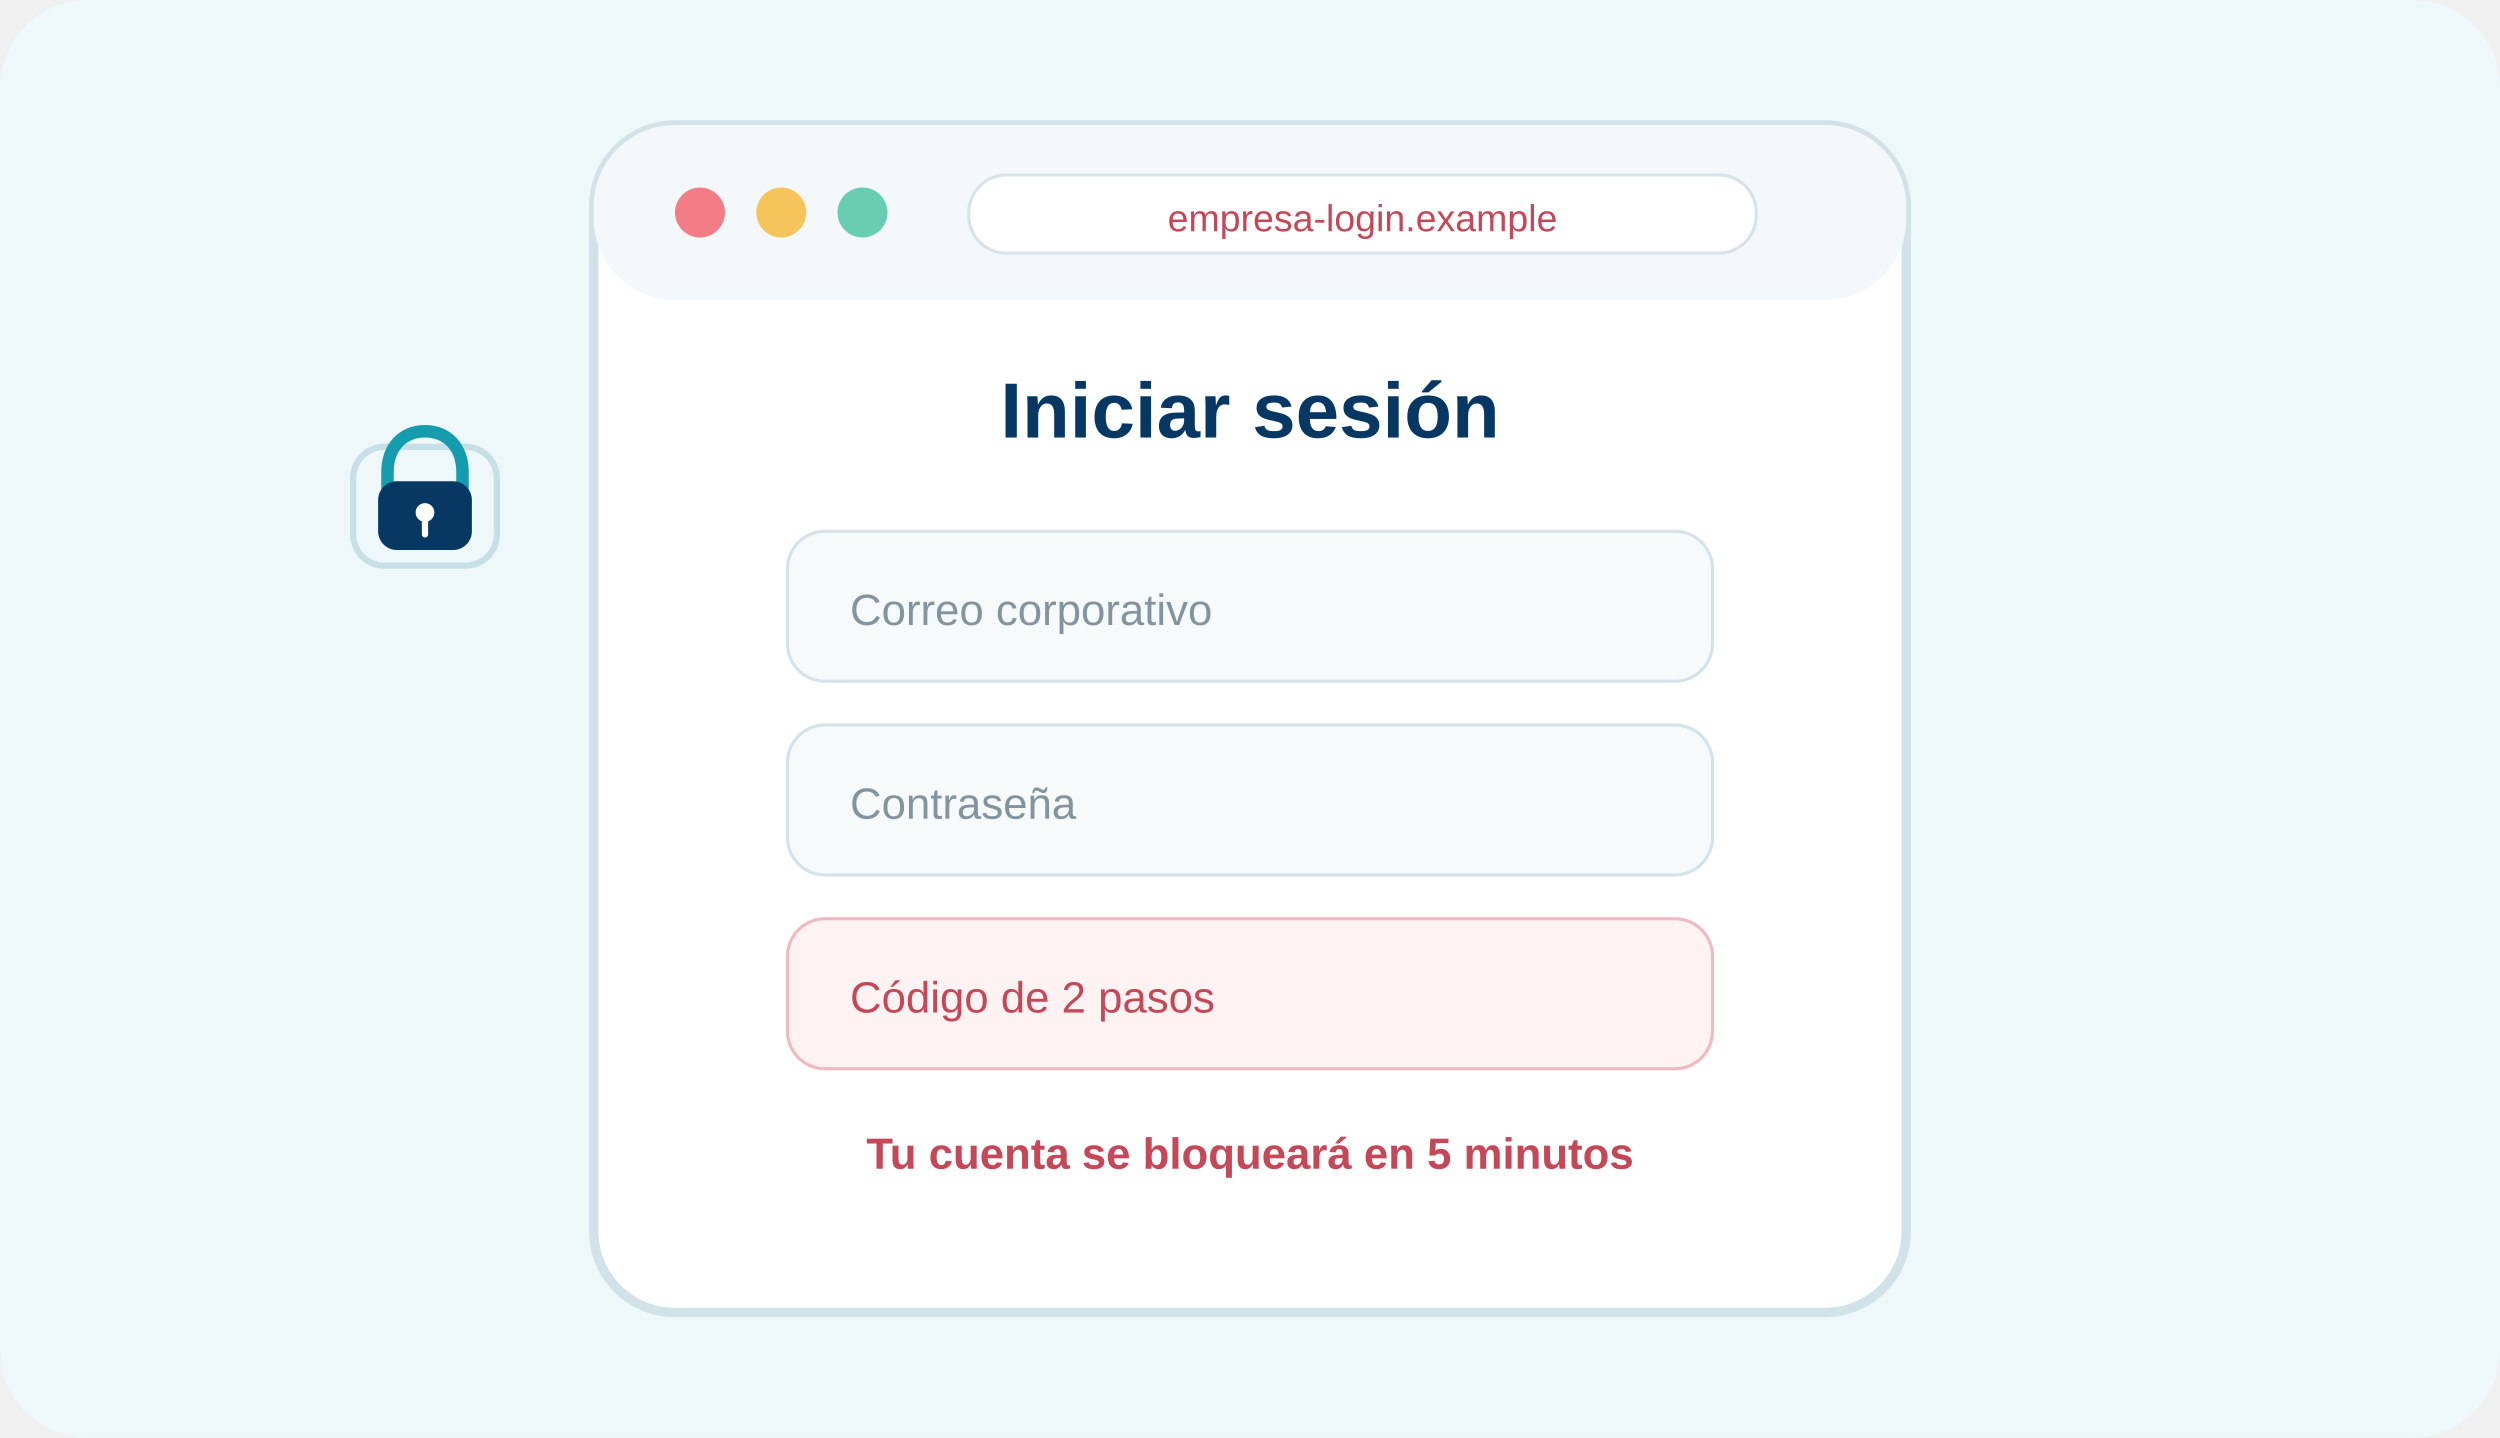
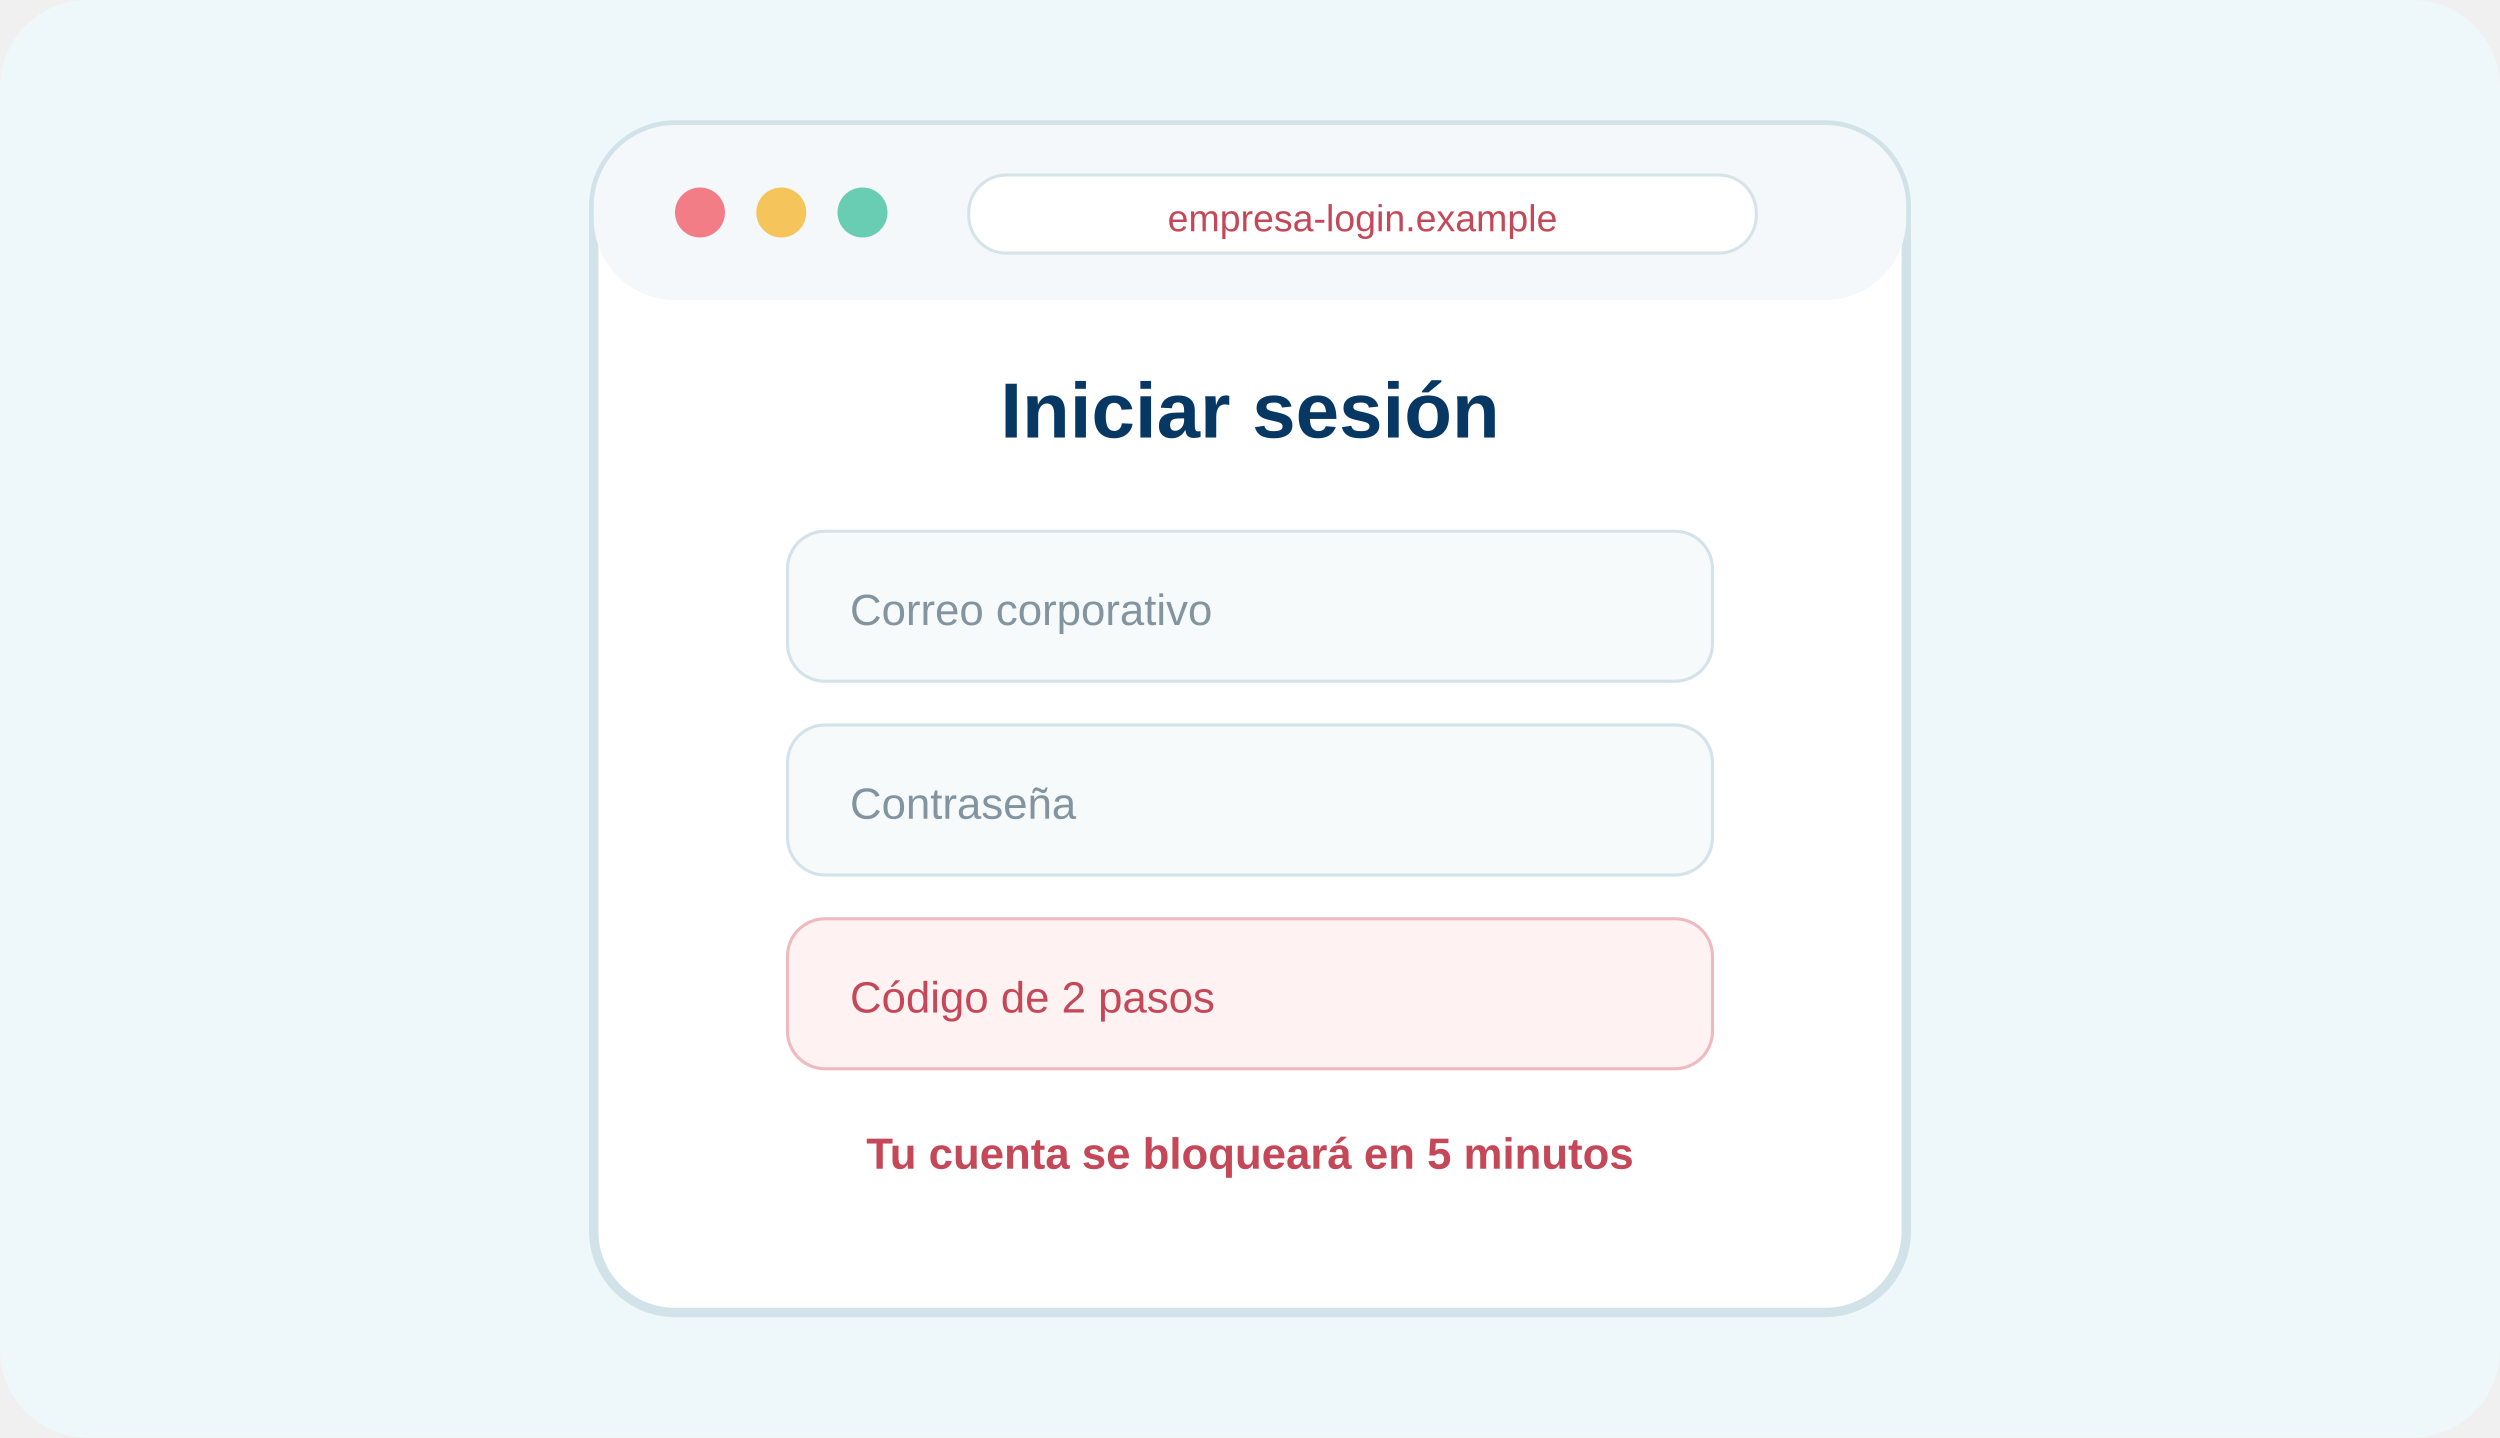
<svg xmlns="http://www.w3.org/2000/svg" viewBox="0 0 800 460">
  <rect width="800" height="460" rx="28" fill="#eef7f9" />
  <rect x="190" y="40" width="420" height="380" rx="26" fill="#fff" stroke="#d1e3e9" stroke-width="3" />
  <rect x="190" y="40" width="420" height="56" rx="26" fill="#f4f8fa" />
  <circle cx="224" cy="68" r="8" fill="#f27d87" />
  <circle cx="250" cy="68" r="8" fill="#f5c45b" />
  <circle cx="276" cy="68" r="8" fill="#68cdb2" />
  <rect x="310" y="56" width="252" height="25" rx="12" fill="#fff" stroke="#d6e4e9" />
  <text x="436" y="74" text-anchor="middle" font-family="Arial" font-size="12" fill="#c44858">empresa-login.example</text>
-   <g aria-label="Indicador de conexión segura">
-     <rect x="113" y="143" width="46" height="38" rx="10" fill="#eef7f9" stroke="#c7dfe6" stroke-width="2" />
-     <path d="M124 156v-5c0-8 5-13 12-13s12 5 12 13v5" fill="none" stroke="#159cae" stroke-width="4" stroke-linecap="round" />
-     <rect x="121" y="154" width="30" height="22" rx="6" fill="#073763" />
-     <circle cx="136" cy="164" r="3" fill="#fff" />
-     <path d="M136 167v4" stroke="#fff" stroke-width="2" stroke-linecap="round" />
-   </g>
  <text x="400" y="140" text-anchor="middle" font-family="Arial" font-size="25" font-weight="700" fill="#073763">Iniciar sesión</text>
  <rect x="252" y="170" width="296" height="48" rx="12" fill="#f7fafb" stroke="#d4e3e9" />
  <text x="272" y="200" font-family="Arial" font-size="14" fill="#8294a0">Correo corporativo</text>
  <rect x="252" y="232" width="296" height="48" rx="12" fill="#f7fafb" stroke="#d4e3e9" />
  <text x="272" y="262" font-family="Arial" font-size="14" fill="#8294a0">Contraseña</text>
  <rect x="252" y="294" width="296" height="48" rx="12" fill="#fff2f3" stroke="#efb9c0" />
  <text x="272" y="324" font-family="Arial" font-size="14" fill="#c44858">Código de 2 pasos</text>
  <text x="400" y="374" text-anchor="middle" font-family="Arial" font-size="14" font-weight="700" fill="#c44858">Tu cuenta se bloqueará en 5 minutos</text>
</svg>
